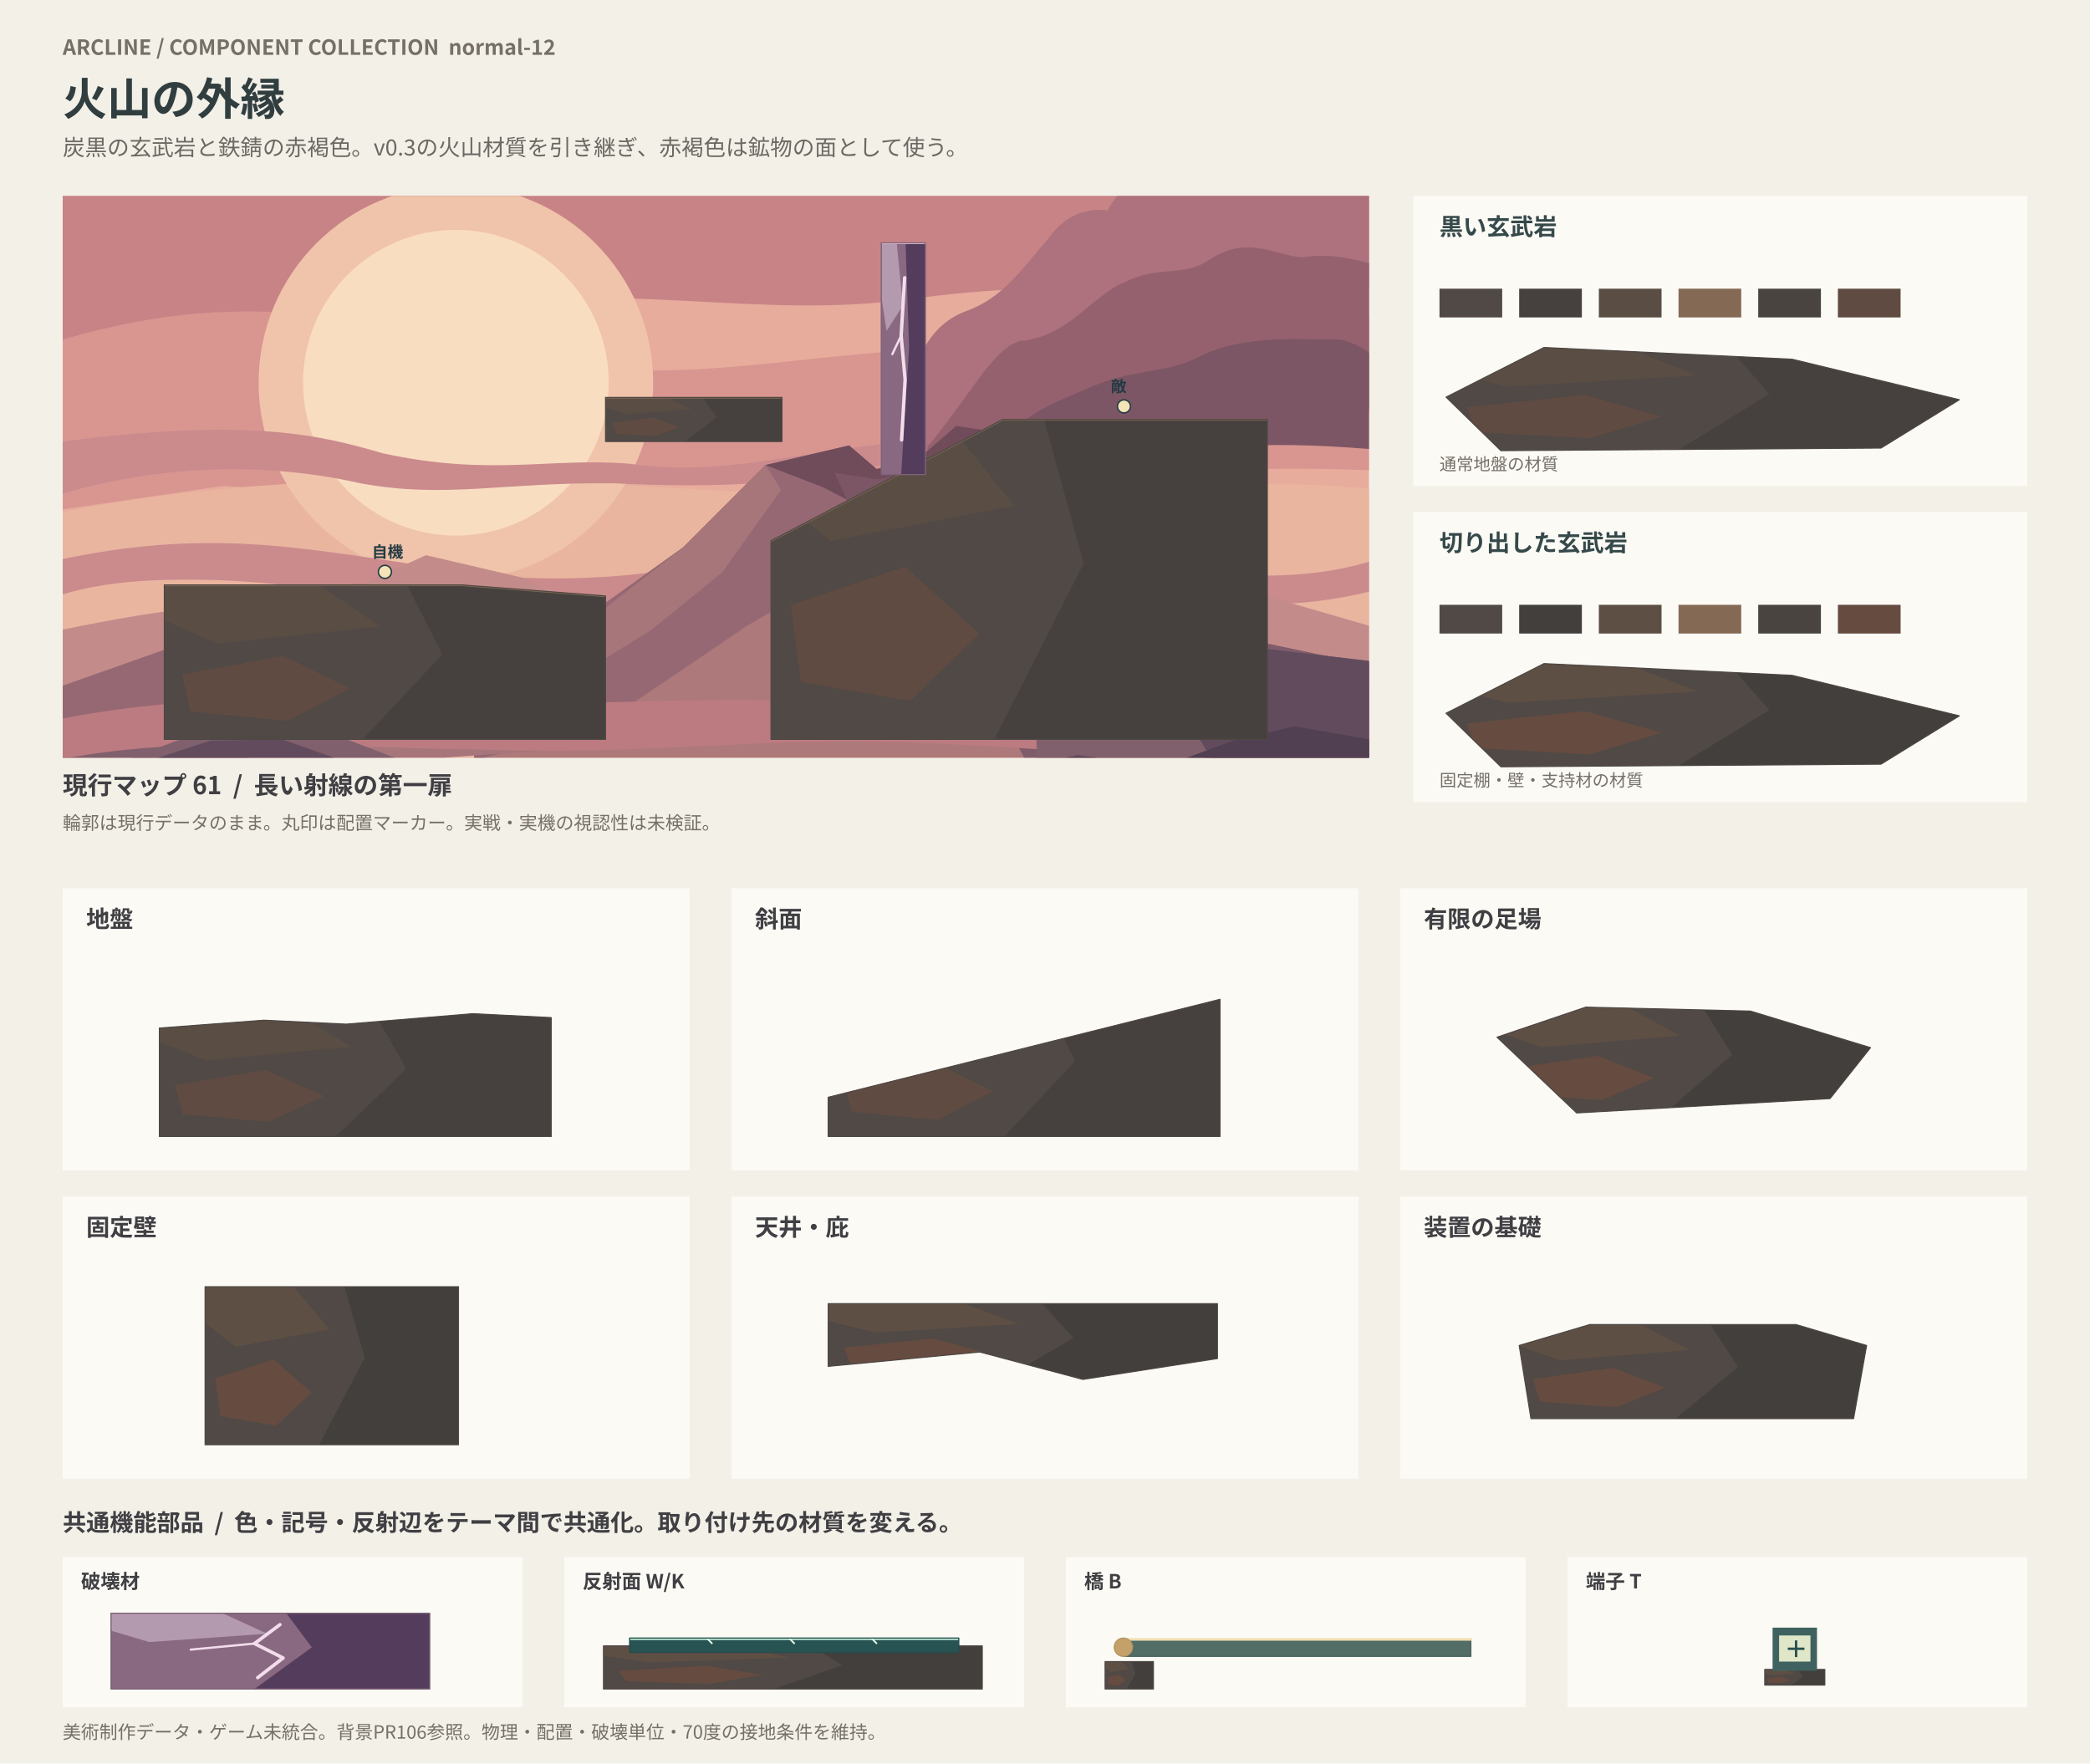
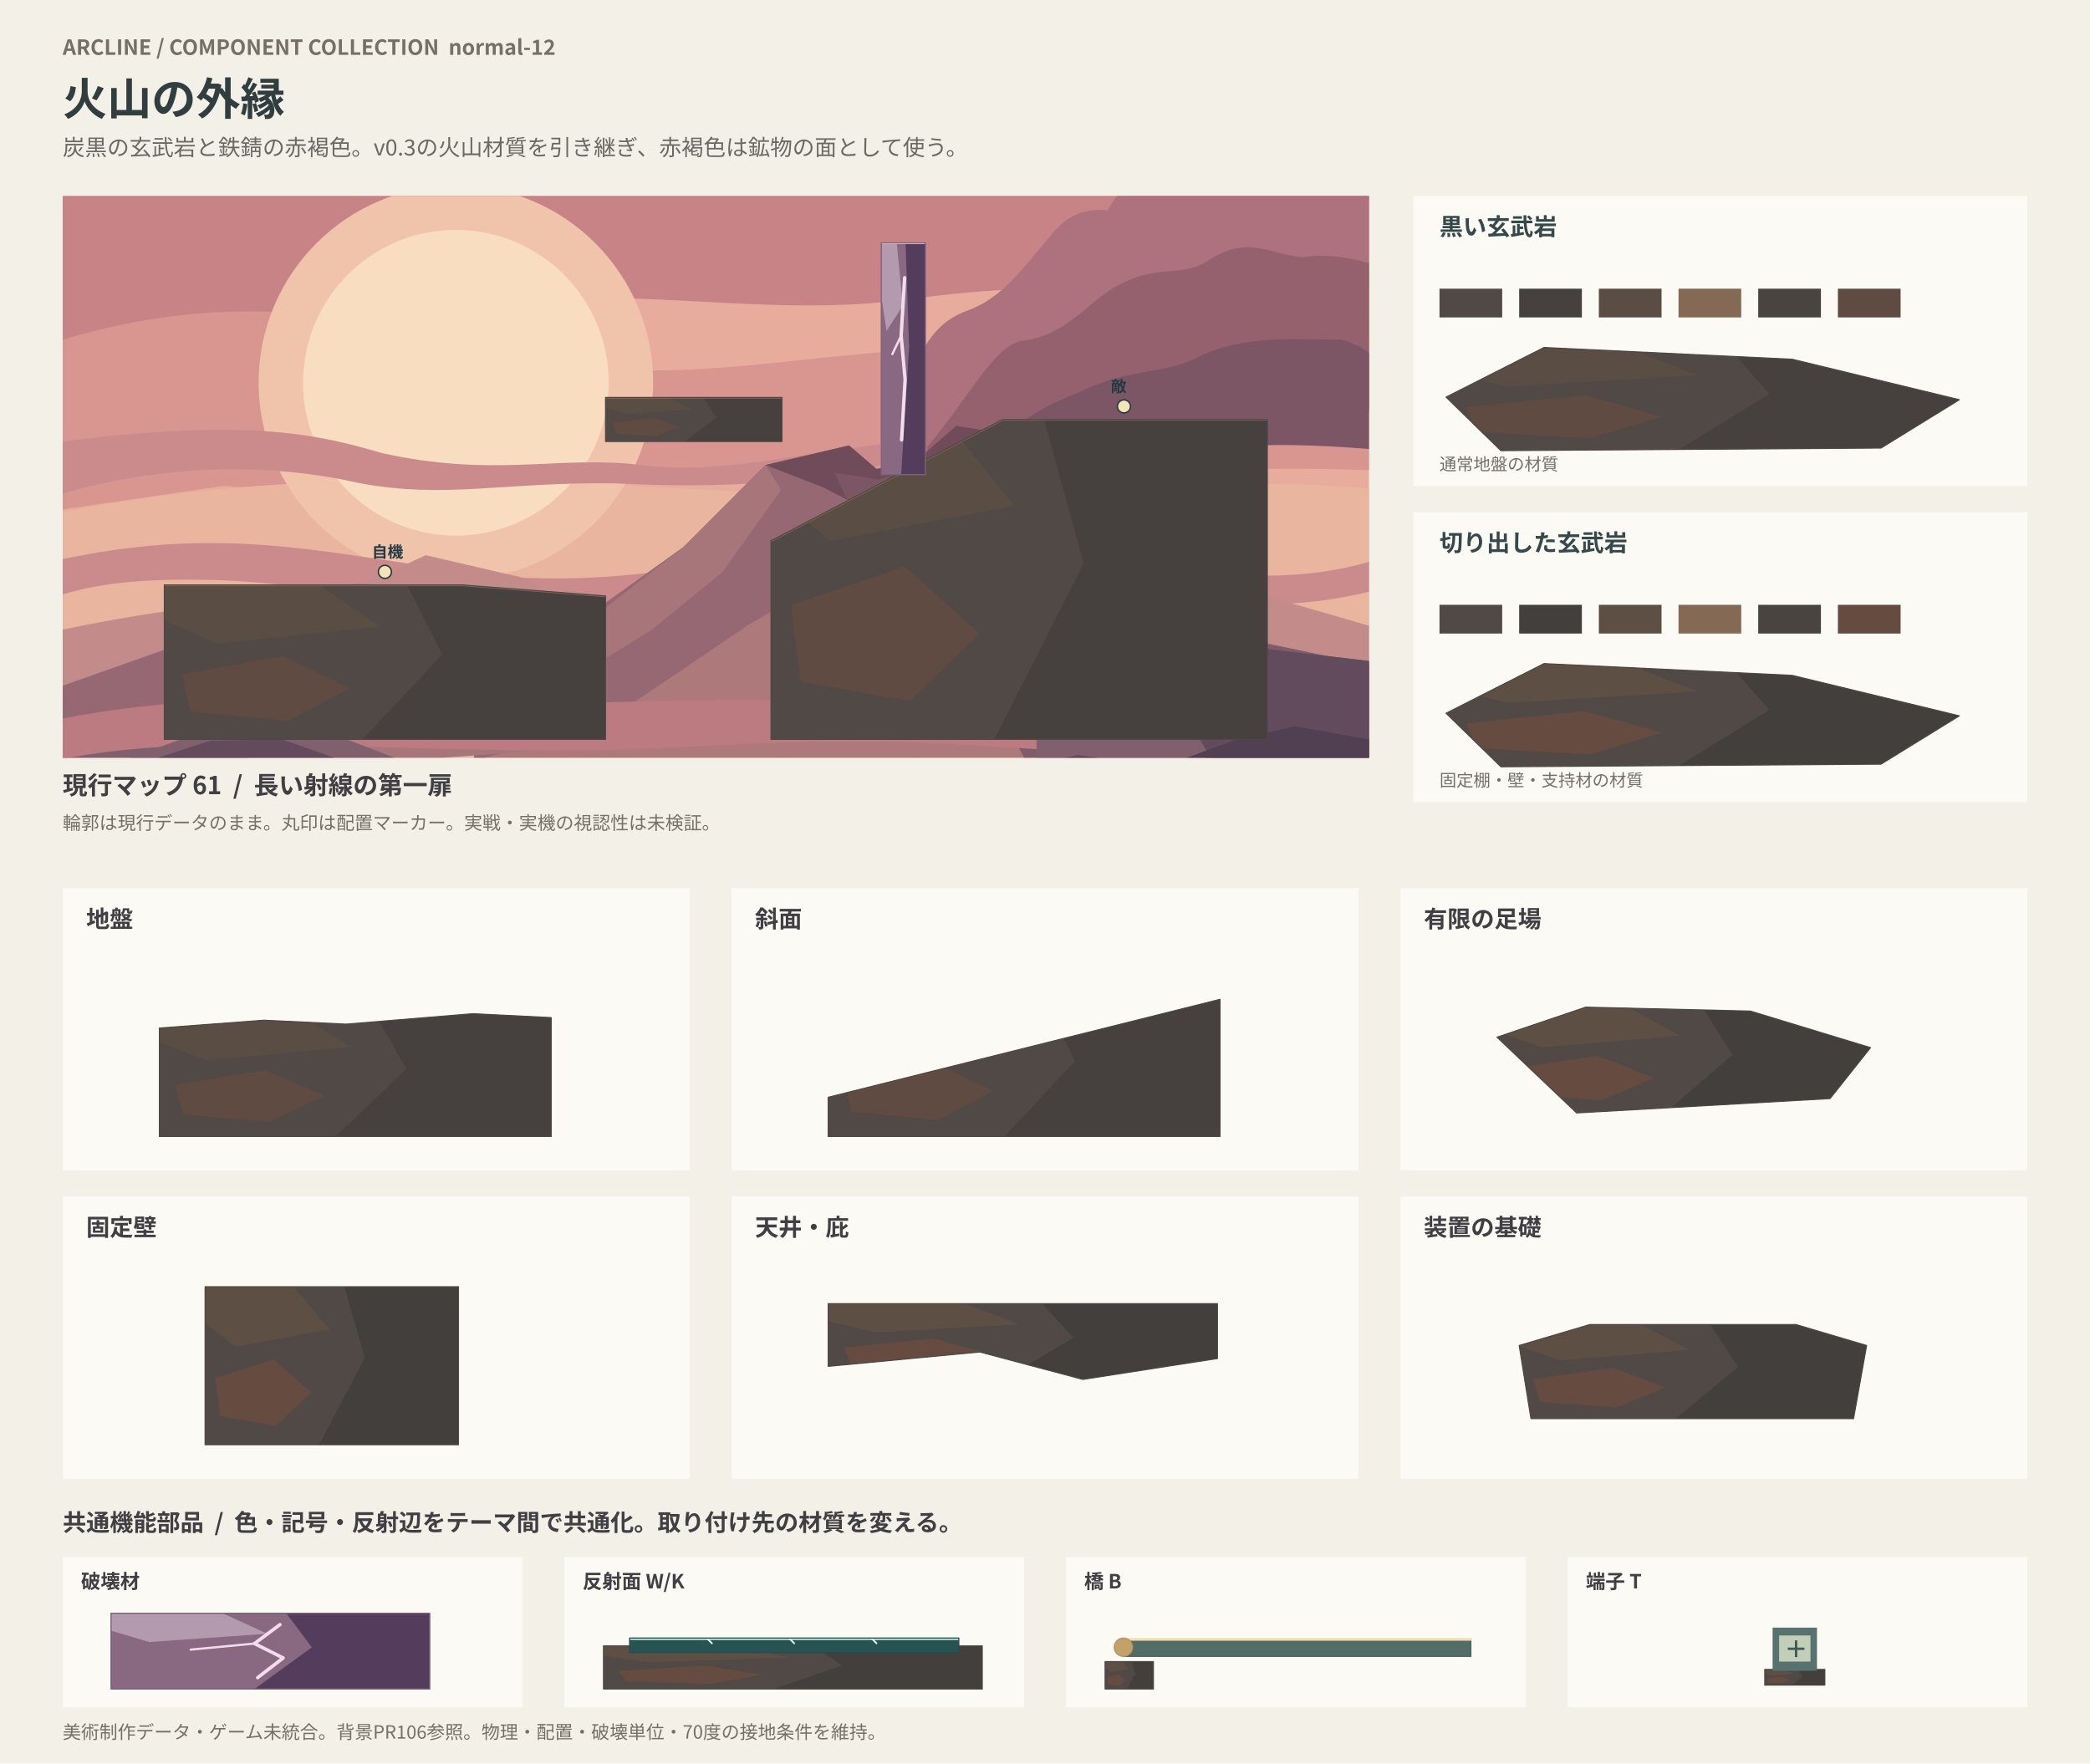
<svg xmlns="http://www.w3.org/2000/svg" width="1600" height="1350" viewBox="0 0 1600 1350">
  <defs>
    <clipPath id="normal_12_clip_1">
      <path d="M0 0 L1000 0 L1000 430 L0 430 Z" />
    </clipPath>
    <clipPath id="normal_12_clip_2">
      <path d="M0 420 L270 420 L400 430 L400 560 L0 560 Z" />
    </clipPath>
    <clipPath id="normal_12_clip_3">
      <path d="M550 380 L760 270 L1000 270 L1000 560 L550 560 Z" />
    </clipPath>
    <clipPath id="normal_12_clip_4">
      <path d="M650 110 L690 110 L690 320 L650 320 Z" />
    </clipPath>
    <clipPath id="normal_12_clip_5">
      <path d="M400 250 L560 250 L560 290 L400 290 Z" />
    </clipPath>
    <clipPath id="normal_12_clip_6">
      <path d="M0 0 L1000 0 L1000 430 L0 430 Z" />
    </clipPath>
    <clipPath id="normal_12_clip_7">
      <path d="M1107 304 L1182 266 L1372 275 L1500 306 L1440 343 L1149 345 Z" />
    </clipPath>
    <clipPath id="normal_12_clip_8">
      <path d="M1107 546 L1182 508 L1372 517 L1500 548 L1440 585 L1149 587 Z" />
    </clipPath>
    <clipPath id="normal_12_clip_9">
      <path d="M0 70 L80 64 L143 67 L240 59 L300 62 L300 153 L0 153 Z" />
    </clipPath>
    <clipPath id="normal_12_clip_10">
      <path d="M0 123 L300 48 L300 153 L0 153 Z" />
    </clipPath>
    <clipPath id="normal_12_clip_11">
      <path d="M0 77 L68 54 L194 57 L286 85 L255 124 L61 135 Z" />
    </clipPath>
    <clipPath id="normal_12_clip_12">
      <path d="M35 32 L229 32 L229 153 L35 153 Z" />
    </clipPath>
    <clipPath id="normal_12_clip_13">
      <path d="M0 45 L298 45 L298 87 L195 103 L116 82 L0 93 Z" />
    </clipPath>
    <clipPath id="normal_12_clip_14">
      <path d="M17 77 L71 61 L229 61 L283 77 L273 133 L26 133 Z" />
    </clipPath>
    <clipPath id="normal_12_clip_15">
      <path d="M85 1235 L329 1235 L329 1293 L85 1293 Z" />
    </clipPath>
    <clipPath id="normal_12_clip_16">
      <path d="M462 1260 L752 1260 L752 1293 L462 1293 Z" />
    </clipPath>
    <clipPath id="normal_12_clip_17">
      <path d="M482 1254 L734 1254 L734 1265 L482 1265 Z" />
    </clipPath>
    <clipPath id="normal_12_clip_18">
      <path d="M846 1272 L883 1272 L883 1293 L846 1293 Z" />
    </clipPath>
    <clipPath id="normal_12_clip_19">
      <path d="M1351 1278 L1397 1278 L1397 1290 L1351 1290 Z" />
    </clipPath>
  </defs>
  <g style="white-space:pre;font-kerning:none;text-autospace:no-autospace" xml:space="preserve" font-family="Noto Sans CJK JP,Arial,sans-serif">
    <path d="M0 0 L1600 0 L1600 1350 L0 1350 Z" fill="#F3F0E8" />
    <text x="48" y="42" font-size="16" font-weight="600" fill="#756F67">ARCLINE / COMPONENT COLLECTION  normal-12</text>
    <text x="48" y="88" font-size="34" font-weight="600" fill="#313E40">火山の外縁</text>
    <text x="48" y="119" font-size="17" font-weight="400" fill="#6C6863">炭黒の玄武岩と鉄錆の赤褐色。v0.3の火山材質を引き継ぎ、赤褐色は鉱物の面として使う。</text>
    <g transform="matrix(1,0,0,1,48,150)">
      <g>
        <g clip-path="url(#normal_12_clip_6)">
          <path d="M0 0 L1000 0 L1000 430 L0 430 Z" fill="#EDEBE3" />
          <g transform="matrix(1,0,0,1,0,0)">
            <g clip-path="url(#normal_12_clip_1)">
              <g transform="matrix(1.0,0,0,1.0,0.0,-55.0)">
                <path d="M0 0 h1000 v540 h-1000 Z" fill="#E7AC9C" />
                <path d="M0 0H1000V125 C855 131 769 117 649 134 C530 150 425 119 312 142 C197 155 82 140 0 168 Z" fill="#C88386" />
                <path d="M0 165 C148 121 249 154 351 178 C484 209 606 161 730 175 C844 188 920 174 1000 146 L1000 265 C852 259 734 279 629 271 C464 259 297 290 123 277 L0 295Z" fill="#D99691" />
                <path d="M0 297 C189 260 370 273 529 282 C682 294 836 265 1000 279 L1000 540 H0Z" fill="#EAB59F" />
                <ellipse cx="301" cy="198" rx="151" ry="151" fill="#F0C4AA" />
                <ellipse cx="301" cy="198" rx="117" ry="117" fill="#F9DDC0" />
                <path d="M0 243 C146 224 200 239 245 252 C328 270 373 255 434 260 C498 269 545 255 626 245 L626 261 C550 278 486 278 422 275 C336 274 294 287 228 275 C149 257 67 263 0 283Z" fill="#CB8B8D" />
                <path d="M0 333 C109 310 180 324 269 337 C380 359 465 343 541 328 C642 307 761 317 849 339 C898 348 954 349 1000 335 V358 C905 381 831 357 764 347 C674 331 592 347 494 365 C350 386 224 353 117 349 C68 348 34 350 0 360Z" fill="#CB8B8D" />
                <path d="M634 237 C652 189 657 156 692 143 C720 133 735 110 755 87 C766 72 780 64 800 66 C818 31 856 36 871 24 C907 12 934 26 945 47 C980 40 996 50 1015 62 L1015 224 C925 202 884 218 817 223 C738 229 697 243 634 272Z" fill="#AD727D" />
                <path d="M662 247 C696 206 712 172 733 166 C770 163 788 131 813 121 C839 108 857 117 876 105 C907 84 925 100 949 102 C974 98 996 105 1015 111 L1015 219 C944 211 901 215 855 228 C780 245 736 263 662 280Z" fill="#96616F" />
                <path d="M700 264 C731 222 756 215 783 203 C820 186 845 192 872 177 C906 161 948 165 979 165 C1002 171 1010 185 1015 195 L1015 250 C927 242 875 245 820 260 C772 274 735 288 700 297Z" fill="#7D5665" />
                <path d="M0 387 C82 370 139 364 195 368 L278 330 L351 347 L433 387 L492 393 L536 431 L0 431Z" fill="#C38B8A" />
                <path d="M542 413 L604 378 L682 385 L755 365 L839 397 L924 362 L1000 384 V453 H542Z" fill="#C38B8A" />
                <path d="M315 436 L405 374 L475 324 L538 261 L602 246 L623 264 L653 258 L684 231 L716 236 L758 278 L830 342 L914 396 L1000 414 L1000 487 L315 487Z" fill="#AE797B" />
                <path d="M315 436 L405 374 L475 324 L538 261 L602 246 L623 264 L628 304 L584 349 L524 384 L471 420 L407 463 L315 487Z" fill="#966873" />
                <path d="M653 258 L684 231 L716 236 L758 278 L830 342 L914 396 L1000 414 L1000 487 L737 487 L702 420 L676 365 L643 327Z" fill="#805C6B" />
                <path d="M538 261 L602 246 L623 264 L653 258 L684 231 L716 236 L692 272 L665 287 L635 281 L611 293 L582 278Z" fill="#704C5B" />
                <path d="M591 267 L624 272 L652 266 L681 252 L664 289 L640 302 L616 300 L602 291Z" fill="#7D5665" />
                <path d="M609 288 L624 289 L644 292 L659 282 L665 284 L652 300 L632 305 L617 299Z" fill="#DE9B82" />
                <path d="M624 289 L643 292 L650 290 L642 300 L632 300Z" fill="#F0B18D" />
                <path d="M407 377 L475 324 L538 261 L550 280 L505 343 L451 387 L388 426Z" fill="#A7767A" />
                <path d="M716 236 L758 278 L830 342 L903 395 L846 380 L789 333 L743 283Z" fill="#966873" />
                <path d="M0 430 L96 396 L174 391 L224 352 L294 354 L336 382 L383 414 L403 477 L0 506Z" fill="#A7767A" />
                <path d="M0 430 L96 396 L174 391 L224 352 L239 380 L203 410 L150 445 L0 473Z" fill="#966873" />
                <path d="M0 474 L139 438 L202 411 L239 380 L294 354 L278 401 L241 444 L190 474 L0 517Z" fill="#80606C" />
                <path d="M0 455 C137 429 232 447 324 445 C466 442 548 436 665 448 C793 461 906 446 1000 432 L1000 473 C876 493 785 479 665 474 C541 468 456 483 330 479 C190 477 94 468 0 486Z" fill="#BB7B80" />
                <path d="M745 449 L833 411 L907 400 L1000 411 V540 H747Z" fill="#80606C" />
                <path d="M835 412 L907 400 L1000 411 V540 H937 L885 495 L862 457Z" fill="#614B5D" />
                <path d="M0 504 L115 462 L207 467 L288 498 L388 540 H0Z" fill="#80606C" />
                <path d="M0 509 L113 472 L168 471 L216 488 L270 540 H0Z" fill="#614B5D" />
                <path d="M622 540 L690 502 L777 483 L852 493 L944 460 L1000 471 V540Z" fill="#614B5D" />
                <path d="M820 500 L896 472 L943 461 L1000 471 V540 H918Z" fill="#514051" />
                <path d="M0 534 C93 528 205 525 310 535 C390 544 516 540 620 532 C767 522 857 540 1000 529 V540 H0Z" fill="#514051" />
              </g>
            </g>
          </g>
          <g transform="matrix(0.8444444,0,0,0.8444444,77.77778,-56.88889)">
            <g>
              <g>
                <g clip-path="url(#normal_12_clip_2)">
                  <path d="M0 420 L270 420 L400 430 L400 560 L0 560 Z" fill="#504945" />
                  <path d="M220 420 L400 420 L400 560 L180.0 560 L252.0 483.0 Z" fill="#46413E" />
                  <path d="M0 420 L140.0 420 L196.0 457.8 L48.0 473.2 L0 452.2 Z" fill="#5A4D44" />
                  <path d="M16.0 501.2 L108.0 484.4 L168.0 513.8 L112 543.2 L24.0 534.8 Z" fill="#604B42" />
                  <path d="M0 420 L270 420" fill="none" stroke="#846A55" stroke-width="1.8" stroke-linejoin="round" stroke-linecap="round" vector-effect="non-scaling-stroke" />
                  <path d="M270 420 L400 430" fill="none" stroke="#846A55" stroke-width="1.8" stroke-linejoin="round" stroke-linecap="round" vector-effect="non-scaling-stroke" />
                </g>
              </g>
              <path d="M0 420 L270 420 L400 430 L400 560 L0 560 Z" fill="none" stroke="#4E4743" stroke-width="0.8" stroke-linejoin="round" stroke-linecap="round" vector-effect="non-scaling-stroke" />
            </g>
            <g>
              <g>
                <g clip-path="url(#normal_12_clip_3)">
                  <path d="M550 380 L760 270 L1000 270 L1000 560 L550 560 Z" fill="#504945" />
                  <path d="M797.5 270 L1000 270 L1000 560 L752.5 560 L833.5 400.5 Z" fill="#46413E" />
                  <path d="M550 270 L707.5 270 L770.5 348.3 L604.0 380.2 L550 336.7 Z" fill="#5A4D44" />
                  <path d="M568.0 438.2 L671.5 403.4 L739.0 464.3 L676.0 525.2 L577.0 507.8 Z" fill="#604B42" />
                  <path d="M550 380 L760 270" fill="none" stroke="#846A55" stroke-width="1.8" stroke-linejoin="round" stroke-linecap="round" vector-effect="non-scaling-stroke" />
                  <path d="M760 270 L1000 270" fill="none" stroke="#846A55" stroke-width="1.8" stroke-linejoin="round" stroke-linecap="round" vector-effect="non-scaling-stroke" />
                </g>
              </g>
              <path d="M550 380 L760 270 L1000 270 L1000 560 L550 560 Z" fill="none" stroke="#4E4743" stroke-width="0.8" stroke-linejoin="round" stroke-linecap="round" vector-effect="non-scaling-stroke" />
            </g>
            <g>
              <g>
                <g clip-path="url(#normal_12_clip_4)">
                  <path d="M650 110 L690 110 L690 320 L650 320 Z" fill="#886981" />
                  <path d="M672.0 110 L690 110 L690 320 L668.0 320 L675.2 204.5 Z" fill="#543C5C" />
                  <path d="M650 110 L664.0 110 L669.6 166.7 L654.8 189.8 L650 158.3 Z" fill="#B49AAE" />
                  <path d="M671.2 141.5 L668.0 194.0 L671.6 233.9 L668.4 288.5" fill="none" stroke="#F3DCEB" stroke-width="2.6" stroke-linejoin="round" stroke-linecap="round" vector-effect="non-scaling-stroke" />
                  <path d="M668.0 194.0 L660.0 210.8" fill="none" stroke="#F3DCEB" stroke-width="1.7" stroke-linejoin="round" stroke-linecap="round" vector-effect="non-scaling-stroke" />
                  <path d="M650 110 L690 110" fill="none" stroke="#F3DCEB" stroke-width="1.8" stroke-linejoin="round" stroke-linecap="round" vector-effect="non-scaling-stroke" />
                </g>
              </g>
              <path d="M650 110 L690 110 L690 320 L650 320 Z" fill="none" stroke="#7D6177" stroke-width="0.9" stroke-linejoin="round" stroke-linecap="round" vector-effect="non-scaling-stroke" />
            </g>
            <g>
              <g>
                <g clip-path="url(#normal_12_clip_5)">
                  <path d="M400 250 L560 250 L560 290 L400 290 Z" fill="#504945" />
                  <path d="M488.0 250 L560 250 L560 290 L472.0 290 L500.8 268.0 Z" fill="#46413E" />
                  <path d="M400 250 L456.0 250 L478.4 260.8 L419.2 265.2 L400 259.2 Z" fill="#5A4D44" />
                  <path d="M406.4 273.2 L443.2 268.4 L467.2 276.8 L444.8 285.2 L409.6 282.8 Z" fill="#604B42" />
                  <path d="M400 250 L560 250" fill="none" stroke="#846A55" stroke-width="1.8" stroke-linejoin="round" stroke-linecap="round" vector-effect="non-scaling-stroke" />
                </g>
              </g>
              <path d="M400 250 L560 250 L560 290 L400 290 Z" fill="none" stroke="#4E4743" stroke-width="0.8" stroke-linejoin="round" stroke-linecap="round" vector-effect="non-scaling-stroke" />
            </g>
            <ellipse cx="200" cy="408.158" rx="5.921" ry="5.921" fill="#F5E4B8" stroke="#233D44" stroke-width="1.3" stroke-linejoin="round" stroke-linecap="round" />
            <text x="188.158" y="395.132" font-size="14.211" font-weight="600" fill="#243A43">自機</text>
            <ellipse cx="870" cy="258.158" rx="5.921" ry="5.921" fill="#F5E4B8" stroke="#233D44" stroke-width="1.3" stroke-linejoin="round" stroke-linecap="round" />
            <text x="858.158" y="245.132" font-size="14.211" font-weight="600" fill="#243A43">敵</text>
          </g>
        </g>
      </g>
    </g>
    <text x="48" y="608" font-size="19" font-weight="600" fill="#403F43">現行マップ 61  /  長い射線の第一扉</text>
    <text x="48" y="635" font-size="14" font-weight="400" fill="#756F68">輪郭は現行データのまま。丸印は配置マーカー。実戦・実機の視認性は未検証。</text>
    <path d="M1082 150 L1552 150 L1552 372 L1082 372 Z" fill="#FBFAF5" />
    <text x="1102" y="180.0" font-size="18" font-weight="600" fill="#36494A">黒い玄武岩</text>
    <path d="M1102 221 L1150 221 L1150 243 L1102 243 Z" fill="#504945" />
    <path d="M1163 221 L1211 221 L1211 243 L1163 243 Z" fill="#46413E" />
    <path d="M1224 221 L1272 221 L1272 243 L1224 243 Z" fill="#5A4D44" />
    <path d="M1285 221 L1333 221 L1333 243 L1285 243 Z" fill="#846A55" />
    <path d="M1346 221 L1394 221 L1394 243 L1346 243 Z" fill="#4A4441" />
    <path d="M1407 221 L1455 221 L1455 243 L1407 243 Z" fill="#604B42" />
    <g>
      <g>
        <g clip-path="url(#normal_12_clip_7)">
          <path d="M1107 304 L1182 266 L1372 275 L1500 306 L1440 343 L1149 345 Z" fill="#504945" />
          <path d="M1323.15 266 L1500 266 L1500 345 L1283.85 345 L1354.59 301.55 Z" fill="#46413E" />
          <path d="M1107 266 L1244.55 266 L1299.57 287.33 L1154.16 296.02 L1107 284.17 Z" fill="#5A4D44" />
          <path d="M1122.72 311.82 L1213.11 302.34 L1272.06 318.93 L1217.04 335.52 L1130.58 330.78 Z" fill="#604B42" />
        </g>
      </g>
      <path d="M1107 304 L1182 266 L1372 275 L1500 306 L1440 343 L1149 345 Z" fill="none" stroke="#4E4743" stroke-width="0.8" stroke-linejoin="round" stroke-linecap="round" />
    </g>
    <text x="1102" y="360" font-size="13" font-weight="400" fill="#756F68">通常地盤の材質</text>
    <path d="M1082 392 L1552 392 L1552 614 L1082 614 Z" fill="#FBFAF5" />
    <text x="1102" y="422.0" font-size="18" font-weight="600" fill="#36494A">切り出した玄武岩</text>
    <path d="M1102 463 L1150 463 L1150 485 L1102 485 Z" fill="#504945" />
    <path d="M1163 463 L1211 463 L1211 485 L1163 485 Z" fill="#423F3C" />
    <path d="M1224 463 L1272 463 L1272 485 L1224 485 Z" fill="#5E4F44" />
    <path d="M1285 463 L1333 463 L1333 485 L1285 485 Z" fill="#846A55" />
    <path d="M1346 463 L1394 463 L1394 485 L1346 485 Z" fill="#4A4441" />
    <path d="M1407 463 L1455 463 L1455 485 L1407 485 Z" fill="#664B40" />
    <g>
      <g>
        <g clip-path="url(#normal_12_clip_8)">
          <path d="M1107 546 L1182 508 L1372 517 L1500 548 L1440 585 L1149 587 Z" fill="#504945" />
          <path d="M1323.15 508 L1500 508 L1500 587 L1283.85 587 L1354.59 543.55 Z" fill="#423F3C" />
          <path d="M1107 508 L1244.55 508 L1299.57 529.33 L1154.16 538.02 L1107 526.17 Z" fill="#5E4F44" />
          <path d="M1122.72 553.82 L1213.11 544.34 L1272.06 560.93 L1217.04 577.52 L1130.58 572.78 Z" fill="#664B40" />
        </g>
      </g>
      <path d="M1107 546 L1182 508 L1372 517 L1500 548 L1440 585 L1149 587 Z" fill="none" stroke="#4E4743" stroke-width="0.8" stroke-linejoin="round" stroke-linecap="round" />
    </g>
    <text x="1102" y="602" font-size="13" font-weight="400" fill="#756F68">固定棚・壁・支持材の材質</text>
    <path d="M48 680 L528 680 L528 896 L48 896 Z" fill="#FBFAF5" />
    <text x="66" y="710" font-size="18" font-weight="600" fill="#403F43">地盤</text>
    <g transform="matrix(1,0,0,1,122,717)">
      <g>
        <g>
          <g clip-path="url(#normal_12_clip_9)">
            <path d="M0 70 L80 64 L143 67 L240 59 L300 62 L300 153 L0 153 Z" fill="#504945" />
            <path d="M165.0 59 L300 59 L300 153 L135.0 153 L189.0 101.3 Z" fill="#46413E" />
            <path d="M0 59 L105.0 59 L147.0 84.38 L36.0 94.72 L0 80.62 Z" fill="#5A4D44" />
            <path d="M12.0 113.52 L81.0 102.24 L126.0 121.98 L84 141.72 L18.0 136.08 Z" fill="#604B42" />
          </g>
        </g>
        <path d="M0 70 L80 64 L143 67 L240 59 L300 62 L300 153 L0 153 Z" fill="none" stroke="#4E4743" stroke-width="0.8" stroke-linejoin="round" stroke-linecap="round" />
      </g>
    </g>
    <path d="M560 680 L1040 680 L1040 896 L560 896 Z" fill="#FBFAF5" />
    <text x="578" y="710" font-size="18" font-weight="600" fill="#403F43">斜面</text>
    <g transform="matrix(1,0,0,1,634,717)">
      <g>
        <g>
          <g clip-path="url(#normal_12_clip_10)">
            <path d="M0 123 L300 48 L300 153 L0 153 Z" fill="#504945" />
            <path d="M165.0 48 L300 48 L300 153 L135.0 153 L189.0 95.25 Z" fill="#46413E" />
            <path d="M0 48 L105.0 48 L147.0 76.35 L36.0 87.9 L0 72.15 Z" fill="#5A4D44" />
            <path d="M12.0 108.9 L81.0 96.3 L126.0 118.35 L84 140.4 L18.0 134.1 Z" fill="#604B42" />
          </g>
        </g>
        <path d="M0 123 L300 48 L300 153 L0 153 Z" fill="none" stroke="#4E4743" stroke-width="0.8" stroke-linejoin="round" stroke-linecap="round" />
      </g>
    </g>
    <path d="M1072 680 L1552 680 L1552 896 L1072 896 Z" fill="#FBFAF5" />
    <text x="1090" y="710" font-size="18" font-weight="600" fill="#403F43">有限の足場</text>
    <g transform="matrix(1,0,0,1,1146,717)">
      <g>
        <g>
          <g clip-path="url(#normal_12_clip_11)">
            <path d="M0 77 L68 54 L194 57 L286 85 L255 124 L61 135 Z" fill="#504945" />
            <path d="M157.3 54 L286 54 L286 135 L128.7 135 L180.18 90.45 Z" fill="#423F3C" />
            <path d="M0 54 L100.1 54 L140.14 75.87 L34.32 84.78 L0 72.63 Z" fill="#5E4F44" />
            <path d="M11.44 100.98 L77.22 91.26 L120.12 108.27 L80.08 125.28 L17.16 120.42 Z" fill="#664B40" />
          </g>
        </g>
        <path d="M0 77 L68 54 L194 57 L286 85 L255 124 L61 135 Z" fill="none" stroke="#4E4743" stroke-width="0.8" stroke-linejoin="round" stroke-linecap="round" />
      </g>
    </g>
    <path d="M48 916 L528 916 L528 1132 L48 1132 Z" fill="#FBFAF5" />
    <text x="66" y="946" font-size="18" font-weight="600" fill="#403F43">固定壁</text>
    <g transform="matrix(1,0,0,1,122,953)">
      <g>
        <g>
          <g clip-path="url(#normal_12_clip_12)">
            <path d="M35 32 L229 32 L229 153 L35 153 Z" fill="#504945" />
            <path d="M141.7 32 L229 32 L229 153 L122.3 153 L157.22 86.45 Z" fill="#423F3C" />
            <path d="M35 32 L102.9 32 L130.06 64.67 L58.28 77.98 L35 59.83 Z" fill="#5E4F44" />
            <path d="M42.76 102.18 L87.38 87.66 L116.48 113.07 L89.32 138.48 L46.64 131.22 Z" fill="#664B40" />
          </g>
        </g>
        <path d="M35 32 L229 32 L229 153 L35 153 Z" fill="none" stroke="#4E4743" stroke-width="0.8" stroke-linejoin="round" stroke-linecap="round" />
      </g>
    </g>
    <path d="M560 916 L1040 916 L1040 1132 L560 1132 Z" fill="#FBFAF5" />
    <text x="578" y="946" font-size="18" font-weight="600" fill="#403F43">天井・庇</text>
    <g transform="matrix(1,0,0,1,634,953)">
      <g>
        <g>
          <g clip-path="url(#normal_12_clip_13)">
            <path d="M0 45 L298 45 L298 87 L195 103 L116 82 L0 93 Z" fill="#504945" />
            <path d="M163.9 45 L298 45 L298 103 L134.1 103 L187.74 71.1 Z" fill="#423F3C" />
            <path d="M0 45 L104.3 45 L146.02 60.66 L35.76 67.04 L0 58.34 Z" fill="#5E4F44" />
            <path d="M11.92 78.64 L80.46 71.68 L125.16 83.86 L83.44 96.04 L17.88 92.56 Z" fill="#664B40" />
          </g>
        </g>
        <path d="M0 45 L298 45 L298 87 L195 103 L116 82 L0 93 Z" fill="none" stroke="#4E4743" stroke-width="0.8" stroke-linejoin="round" stroke-linecap="round" />
      </g>
    </g>
    <path d="M1072 916 L1552 916 L1552 1132 L1072 1132 Z" fill="#FBFAF5" />
    <text x="1090" y="946" font-size="18" font-weight="600" fill="#403F43">装置の基礎</text>
    <g transform="matrix(1,0,0,1,1146,953)">
      <g>
        <g>
          <g clip-path="url(#normal_12_clip_14)">
            <path d="M17 77 L71 61 L229 61 L283 77 L273 133 L26 133 Z" fill="#504945" />
            <path d="M163.3 61 L283 61 L283 133 L136.7 133 L184.58 93.4 Z" fill="#423F3C" />
            <path d="M17 61 L110.1 61 L147.34 80.44 L48.92 88.36 L17 77.56 Z" fill="#5E4F44" />
            <path d="M27.64 102.76 L88.82 94.12 L128.72 109.24 L91.48 124.36 L32.96 120.04 Z" fill="#664B40" />
          </g>
        </g>
        <path d="M17 77 L71 61 L229 61 L283 77 L273 133 L26 133 Z" fill="none" stroke="#4E4743" stroke-width="0.8" stroke-linejoin="round" stroke-linecap="round" />
      </g>
    </g>
    <text x="48" y="1172" font-size="18" font-weight="600" fill="#403F43">共通機能部品  /  色・記号・反射辺をテーマ間で共通化。取り付け先の材質を変える。</text>
    <path d="M48 1192 L400 1192 L400 1307 L48 1307 Z" fill="#FBFAF5" />
    <text x="62" y="1216" font-size="15" font-weight="600" fill="#403F43">破壊材</text>
    <g>
      <g>
        <g clip-path="url(#normal_12_clip_15)">
          <path d="M85 1235 L329 1235 L329 1293 L85 1293 Z" fill="#886981" />
          <path d="M219.2 1235 L329 1235 L329 1293 L194.8 1293 L238.72 1261.1 Z" fill="#543C5C" />
          <path d="M85 1235 L170.4 1235 L204.56 1250.66 L114.28 1257.04 L85 1248.34 Z" fill="#B49AAE" />
          <path d="M214.32 1243.7 L194.8 1258.2 L216.76 1269.22 L197.24 1284.3" fill="none" stroke="#F3DCEB" stroke-width="2.6" stroke-linejoin="round" stroke-linecap="round" />
          <path d="M194.8 1258.2 L146.0 1262.84" fill="none" stroke="#F3DCEB" stroke-width="1.7" stroke-linejoin="round" stroke-linecap="round" />
        </g>
      </g>
      <path d="M85 1235 L329 1235 L329 1293 L85 1293 Z" fill="none" stroke="#7D6177" stroke-width="0.9" stroke-linejoin="round" stroke-linecap="round" />
    </g>
    <path d="M432 1192 L784 1192 L784 1307 L432 1307 Z" fill="#FBFAF5" />
    <text x="446" y="1216" font-size="15" font-weight="600" fill="#403F43">反射面 W/K</text>
    <g>
      <g>
        <g clip-path="url(#normal_12_clip_16)">
          <path d="M462 1260 L752 1260 L752 1293 L462 1293 Z" fill="#504945" />
          <path d="M621.5 1260 L752 1260 L752 1293 L592.5 1293 L644.7 1274.85 Z" fill="#423F3C" />
          <path d="M462 1260 L563.5 1260 L604.1 1268.91 L496.8 1272.54 L462 1267.59 Z" fill="#5E4F44" />
          <path d="M473.6 1279.14 L540.3 1275.18 L583.8 1282.11 L543.2 1289.04 L479.4 1287.06 Z" fill="#664B40" />
        </g>
      </g>
      <path d="M462 1260 L752 1260 L752 1293 L462 1293 Z" fill="none" stroke="#4E4743" stroke-width="0.8" stroke-linejoin="round" stroke-linecap="round" />
    </g>
    <g>
      <g>
        <g clip-path="url(#normal_12_clip_17)">
          <path d="M482 1254 L734 1254 L734 1265 L482 1265 Z" fill="#285353" />
          <path d="M482 1254 L734 1254" fill="none" stroke="#C0F0DA" stroke-width="3" stroke-linejoin="round" stroke-linecap="round" />
          <path d="M541.0 1254.0 L545.0 1258.0" fill="none" stroke="#E4FAEA" stroke-width="1.3" stroke-linejoin="round" stroke-linecap="round" />
          <path d="M604.0 1254.0 L608.0 1258.0" fill="none" stroke="#E4FAEA" stroke-width="1.3" stroke-linejoin="round" stroke-linecap="round" />
          <path d="M667.0 1254.0 L671.0 1258.0" fill="none" stroke="#E4FAEA" stroke-width="1.3" stroke-linejoin="round" stroke-linecap="round" />
        </g>
      </g>
      <path d="M482 1254 L734 1254 L734 1265 L482 1265 Z" fill="none" stroke="#254C4C" stroke-width="0.9" stroke-linejoin="round" stroke-linecap="round" />
    </g>
    <path d="M816 1192 L1168 1192 L1168 1307 L816 1307 Z" fill="#FBFAF5" />
    <text x="830" y="1216" font-size="15" font-weight="600" fill="#403F43">橋 B</text>
    <g>
      <g>
        <g clip-path="url(#normal_12_clip_18)">
          <path d="M846 1272 L883 1272 L883 1293 L846 1293 Z" fill="#504945" />
          <path d="M866.35 1272 L883 1272 L883 1293 L862.65 1293 L869.31 1281.45 Z" fill="#423F3C" />
          <path d="M846 1272 L858.95 1272 L864.13 1277.67 L850.44 1279.98 L846 1276.83 Z" fill="#5E4F44" />
          <path d="M847.48 1284.18 L855.99 1281.66 L861.54 1286.07 L856.36 1290.48 L848.22 1289.22 Z" fill="#664B40" />
        </g>
      </g>
      <path d="M846 1272 L883 1272 L883 1293 L846 1293 Z" fill="none" stroke="#4E4743" stroke-width="0.8" stroke-linejoin="round" stroke-linecap="round" />
    </g>
    <g>
      <path d="M860 1255 L1126 1255 L1126 1268 L860 1268 Z" fill="#526D65" stroke="#4B645D" stroke-width="0.9" stroke-linejoin="round" stroke-linecap="round" />
      <path d="M860 1255 L1126 1255" fill="none" stroke="#F0DEB0" stroke-width="2" stroke-linejoin="round" stroke-linecap="round" />
      <ellipse cx="860" cy="1261" rx="7" ry="7" fill="#C5A16A" stroke="#B59462" stroke-width="0.9" stroke-linejoin="round" stroke-linecap="round" />
    </g>
    <path d="M1200 1192 L1552 1192 L1552 1307 L1200 1307 Z" fill="#FBFAF5" />
    <text x="1214" y="1216" font-size="15" font-weight="600" fill="#403F43">端子 T</text>
    <g>
      <g>
        <g>
          <g clip-path="url(#normal_12_clip_19)">
            <path d="M1351 1278 L1397 1278 L1397 1290 L1351 1290 Z" fill="#504945" />
            <path d="M1376.3 1278 L1397 1278 L1397 1290 L1371.7 1290 L1379.98 1283.4 Z" fill="#423F3C" />
            <path d="M1351 1278 L1367.1 1278 L1373.54 1281.24 L1356.52 1282.56 L1351 1280.76 Z" fill="#5E4F44" />
            <path d="M1352.84 1284.96 L1363.42 1283.52 L1370.32 1286.04 L1363.88 1288.56 L1353.76 1287.84 Z" fill="#664B40" />
          </g>
        </g>
        <path d="M1351 1278 L1397 1278 L1397 1290 L1351 1290 Z" fill="none" stroke="#4E4743" stroke-width="0.8" stroke-linejoin="round" stroke-linecap="round" />
      </g>
-       <path d="M1357 1246 L1391 1246 L1391 1279 L1357 1279 Z" fill="#3F6260" />
-       <path d="M1362 1252 L1386 1252 L1386 1272 L1362 1272 Z" fill="#E0E6C8" />
-       <text x="1366" y="1269" font-size="18" font-weight="600" fill="#28504F">＋</text>
+       <path d="M1357 1246 L1391 1246 L1391 1279 L1357 1279 Z" fill="#58736F" />
+       <path d="M1362 1252 L1386 1252 L1386 1272 L1362 1272 Z" fill="#C3CEB8" />
+       <text x="1366" y="1269" font-size="18" font-weight="600" fill="#3D5A54">＋</text>
    </g>
    <text x="48" y="1331" font-size="14" font-weight="400" fill="#756F68">美術制作データ・ゲーム未統合。背景PR106参照。物理・配置・破壊単位・70度の接地条件を維持。</text>
  </g>
</svg>
